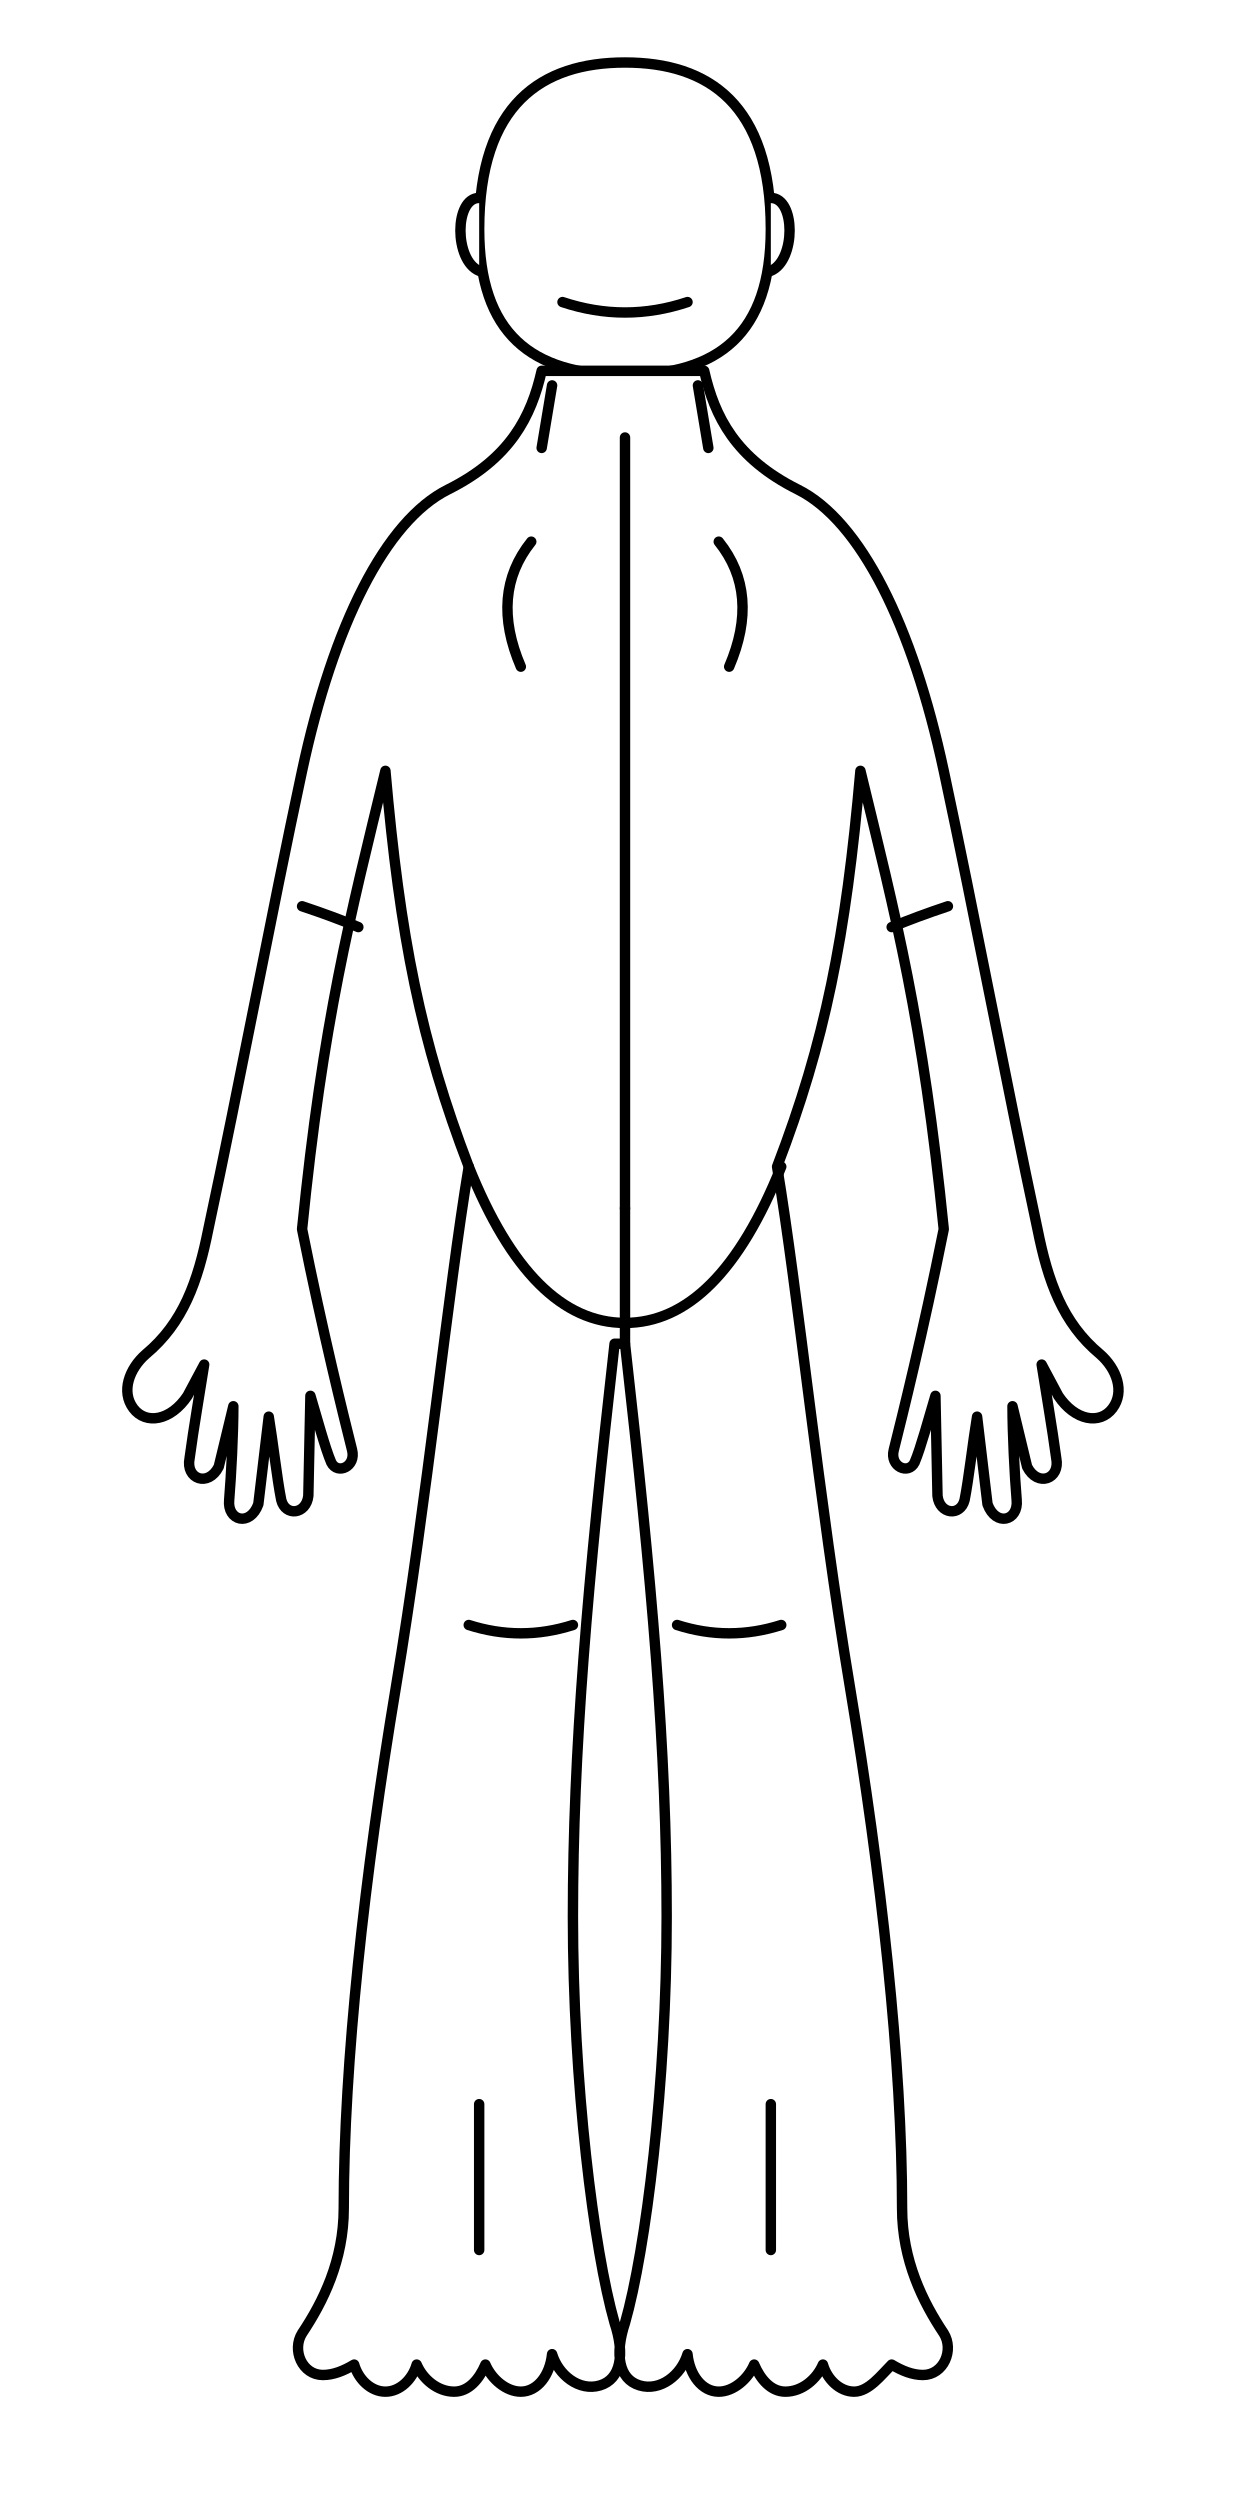
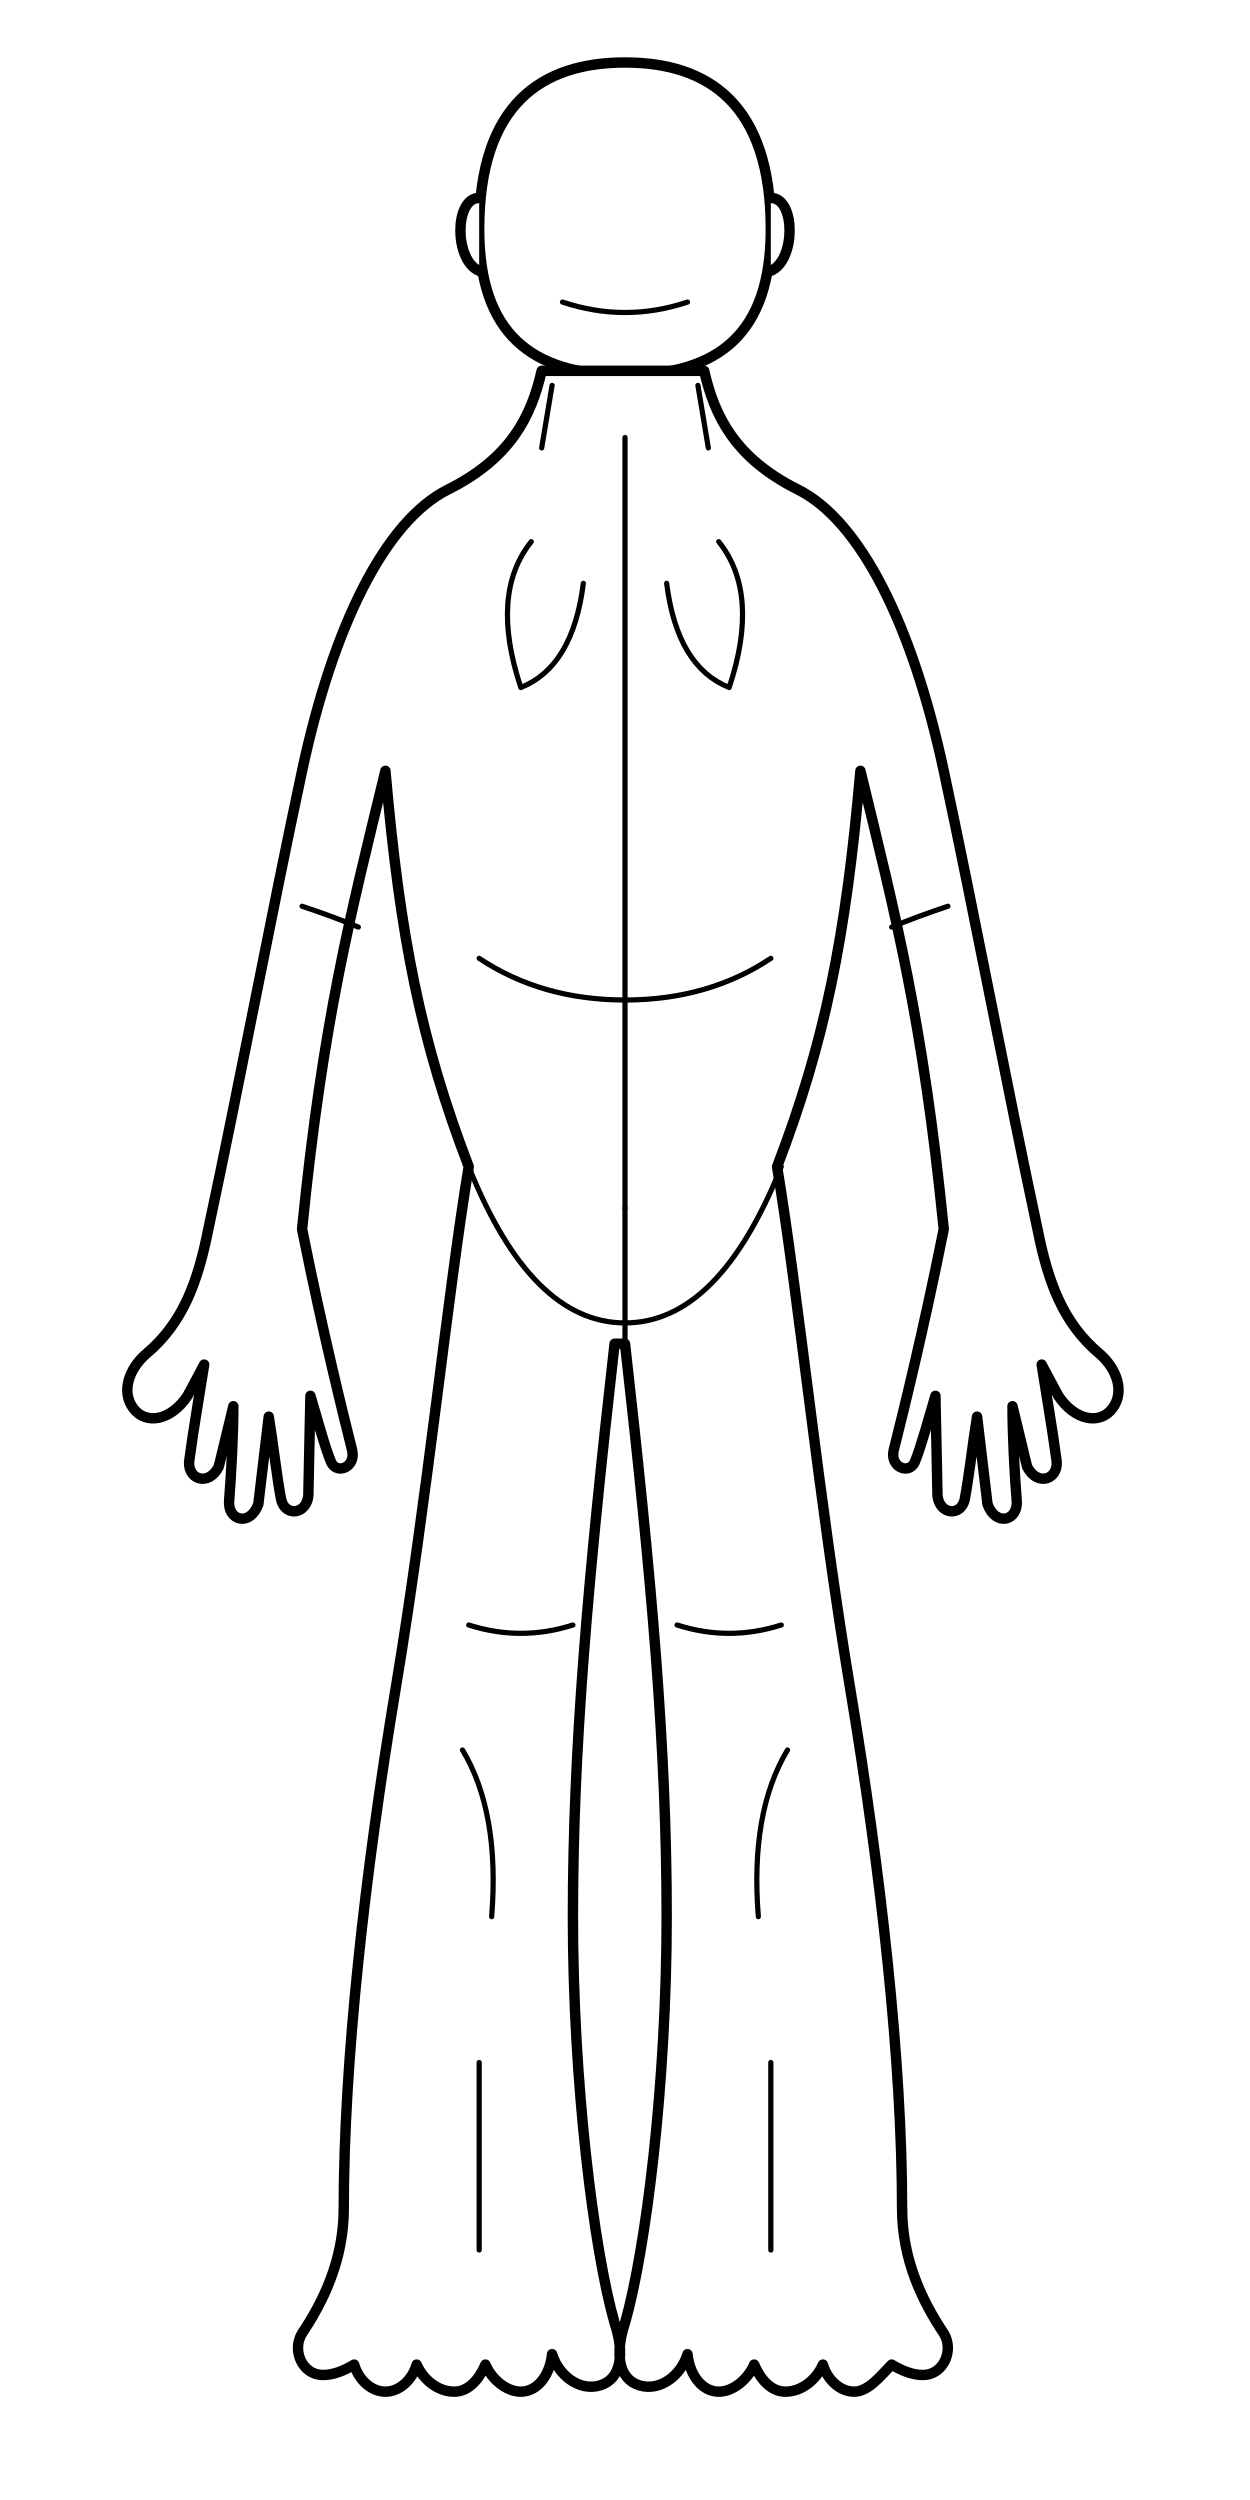
<svg xmlns="http://www.w3.org/2000/svg" width="600" height="1200" viewBox="0 0 600 1200">
  <rect width="600" height="1200" fill="#ffffff" />
  <g fill="#ffffff" stroke="#000000" stroke-width="5" stroke-linecap="round" stroke-linejoin="round">
    <path d="M 230 110 C 230 50 260 30 300 30 C 340 30 370 50 370 110 C 370 160 345 180 300 180 C 255 180 230 160 230 110 Z" />
    <path d="M 230 95 C 218 95 218 125 230 130" />
    <path d="M 370 95 C 382 95 382 125 370 130" />
    <path d="M 260 178               C 255 200 245 220 215 235               C 185 250 160 300 145 370               C 130 440 115 520 100 590               C 95 615 88 635 70 650              C 62 657 58 668 64 676              C 70 684 82 682 90 670              L 98 655              C 96 668 93 685 91 700              C 89 710 100 714 105 704              L 112 675              C 112 688 111 708 110 720              C 109 730 120 733 124 722              L 129 680              C 131 692 133 710 135 720              C 137 728 147 727 148 718              L 149 670              C 152 680 156 695 159 702              C 162 708 171 704 169 696              C 165 680 155 640 145 590              C 155 490 168 440 185 370              C 192 450 202 500 225 560              C 215 620 205 720 190 810              C 175 900 165 990 165 1060              C 165 1085 155 1105 145 1120              C 140 1128 145 1140 155 1140              C 160 1140 165 1138 170 1135              C 172 1142 178 1148 185 1148              C 192 1148 198 1142 200 1135              C 203 1142 210 1148 218 1148              C 225 1148 230 1142 233 1135              C 236 1142 243 1148 250 1148              C 258 1148 264 1140 265 1130              C 268 1140 278 1148 288 1145              C 298 1142 300 1130 295 1115              C 285 1080 275 1000 275 920              C 275 840 282 760 295 645              L 300 645              C 313 760 320 840 320 920              C 320 1000 310 1080 300 1115              C 295 1130 297 1142 307 1145              C 317 1148 327 1140 330 1130              C 331 1140 337 1148 345 1148              C 352 1148 359 1142 362 1135              C 365 1142 370 1148 377 1148              C 385 1148 392 1142 395 1135              C 397 1142 403 1148 410 1148              C 417 1148 423 1140 428 1135              C 433 1138 438 1140 443 1140              C 453 1140 458 1128 453 1120              C 443 1105 433 1085 433 1060              C 433 990 423 900 408 810              C 393 720 383 620 373 560              C 396 500 406 450 413 370              C 430 440 443 490 453 590              C 443 640 433 680 429 696              C 427 704 436 708 439 702              C 442 695 446 680 449 670              L 450 718              C 451 727 461 728 463 720              C 465 710 467 692 469 680              L 474 722              C 478 733 489 730 488 720              C 487 708 486 688 486 675              L 493 704              C 498 714 509 710 507 700              C 505 685 502 668 500 655              L 508 670              C 516 682 528 684 534 676              C 540 668 536 657 528 650              C 510 635 503 615 498 590              C 483 520 468 440 453 370              C 438 300 413 250 383 235              C 353 220 343 200 338 178              Z" />
  </g>
-   <g fill="none" stroke="#000000" stroke-width="5" stroke-linecap="round" stroke-linejoin="round">
+   <g fill="none" stroke="#000000" stroke-width="2.5" stroke-linecap="round" stroke-linejoin="round">
    <path d="M 270 145 Q 300 155 330 145" />
    <path d="M 265 185 L 260 215" />
    <path d="M 335 185 L 340 215" />
    <path d="M 300 210 L 300 580" />
-     <path d="M 255 260 Q 235 285 250 320" />
-     <path d="M 345 260 Q 365 285 350 320" />
-     <path d="M 145 435 Q 160 440 172 445" />
-     <path d="M 455 435 Q 440 440 428 445" />
+     <path d="M 255 260 Q 235 285 250 330 Q 275 320 280 280" />
+     <path d="M 345 260 Q 365 285 350 330 Q 325 320 320 280" />
+     <path d="M 230 460 Q 260 480 300 480 Q 340 480 370 460" />
    <path d="M 225 560 Q 255 635 300 635" />
    <path d="M 375 560 Q 345 635 300 635" />
    <path d="M 300 580 L 300 645" />
+     <path d="M 145 435 Q 160 440 172 445" />
+     <path d="M 455 435 Q 440 440 428 445" />
    <path d="M 225 780 Q 250 788 275 780" />
    <path d="M 375 780 Q 350 788 325 780" />
-     <path d="M 230 1010 L 230 1080" />
-     <path d="M 370 1010 L 370 1080" />
+     <path d="M 222 840 Q 240 870 236 920" />
+     <path d="M 378 840 Q 360 870 364 920" />
+     <path d="M 230 990 L 230 1080" />
+     <path d="M 370 990 L 370 1080" />
  </g>
</svg>
